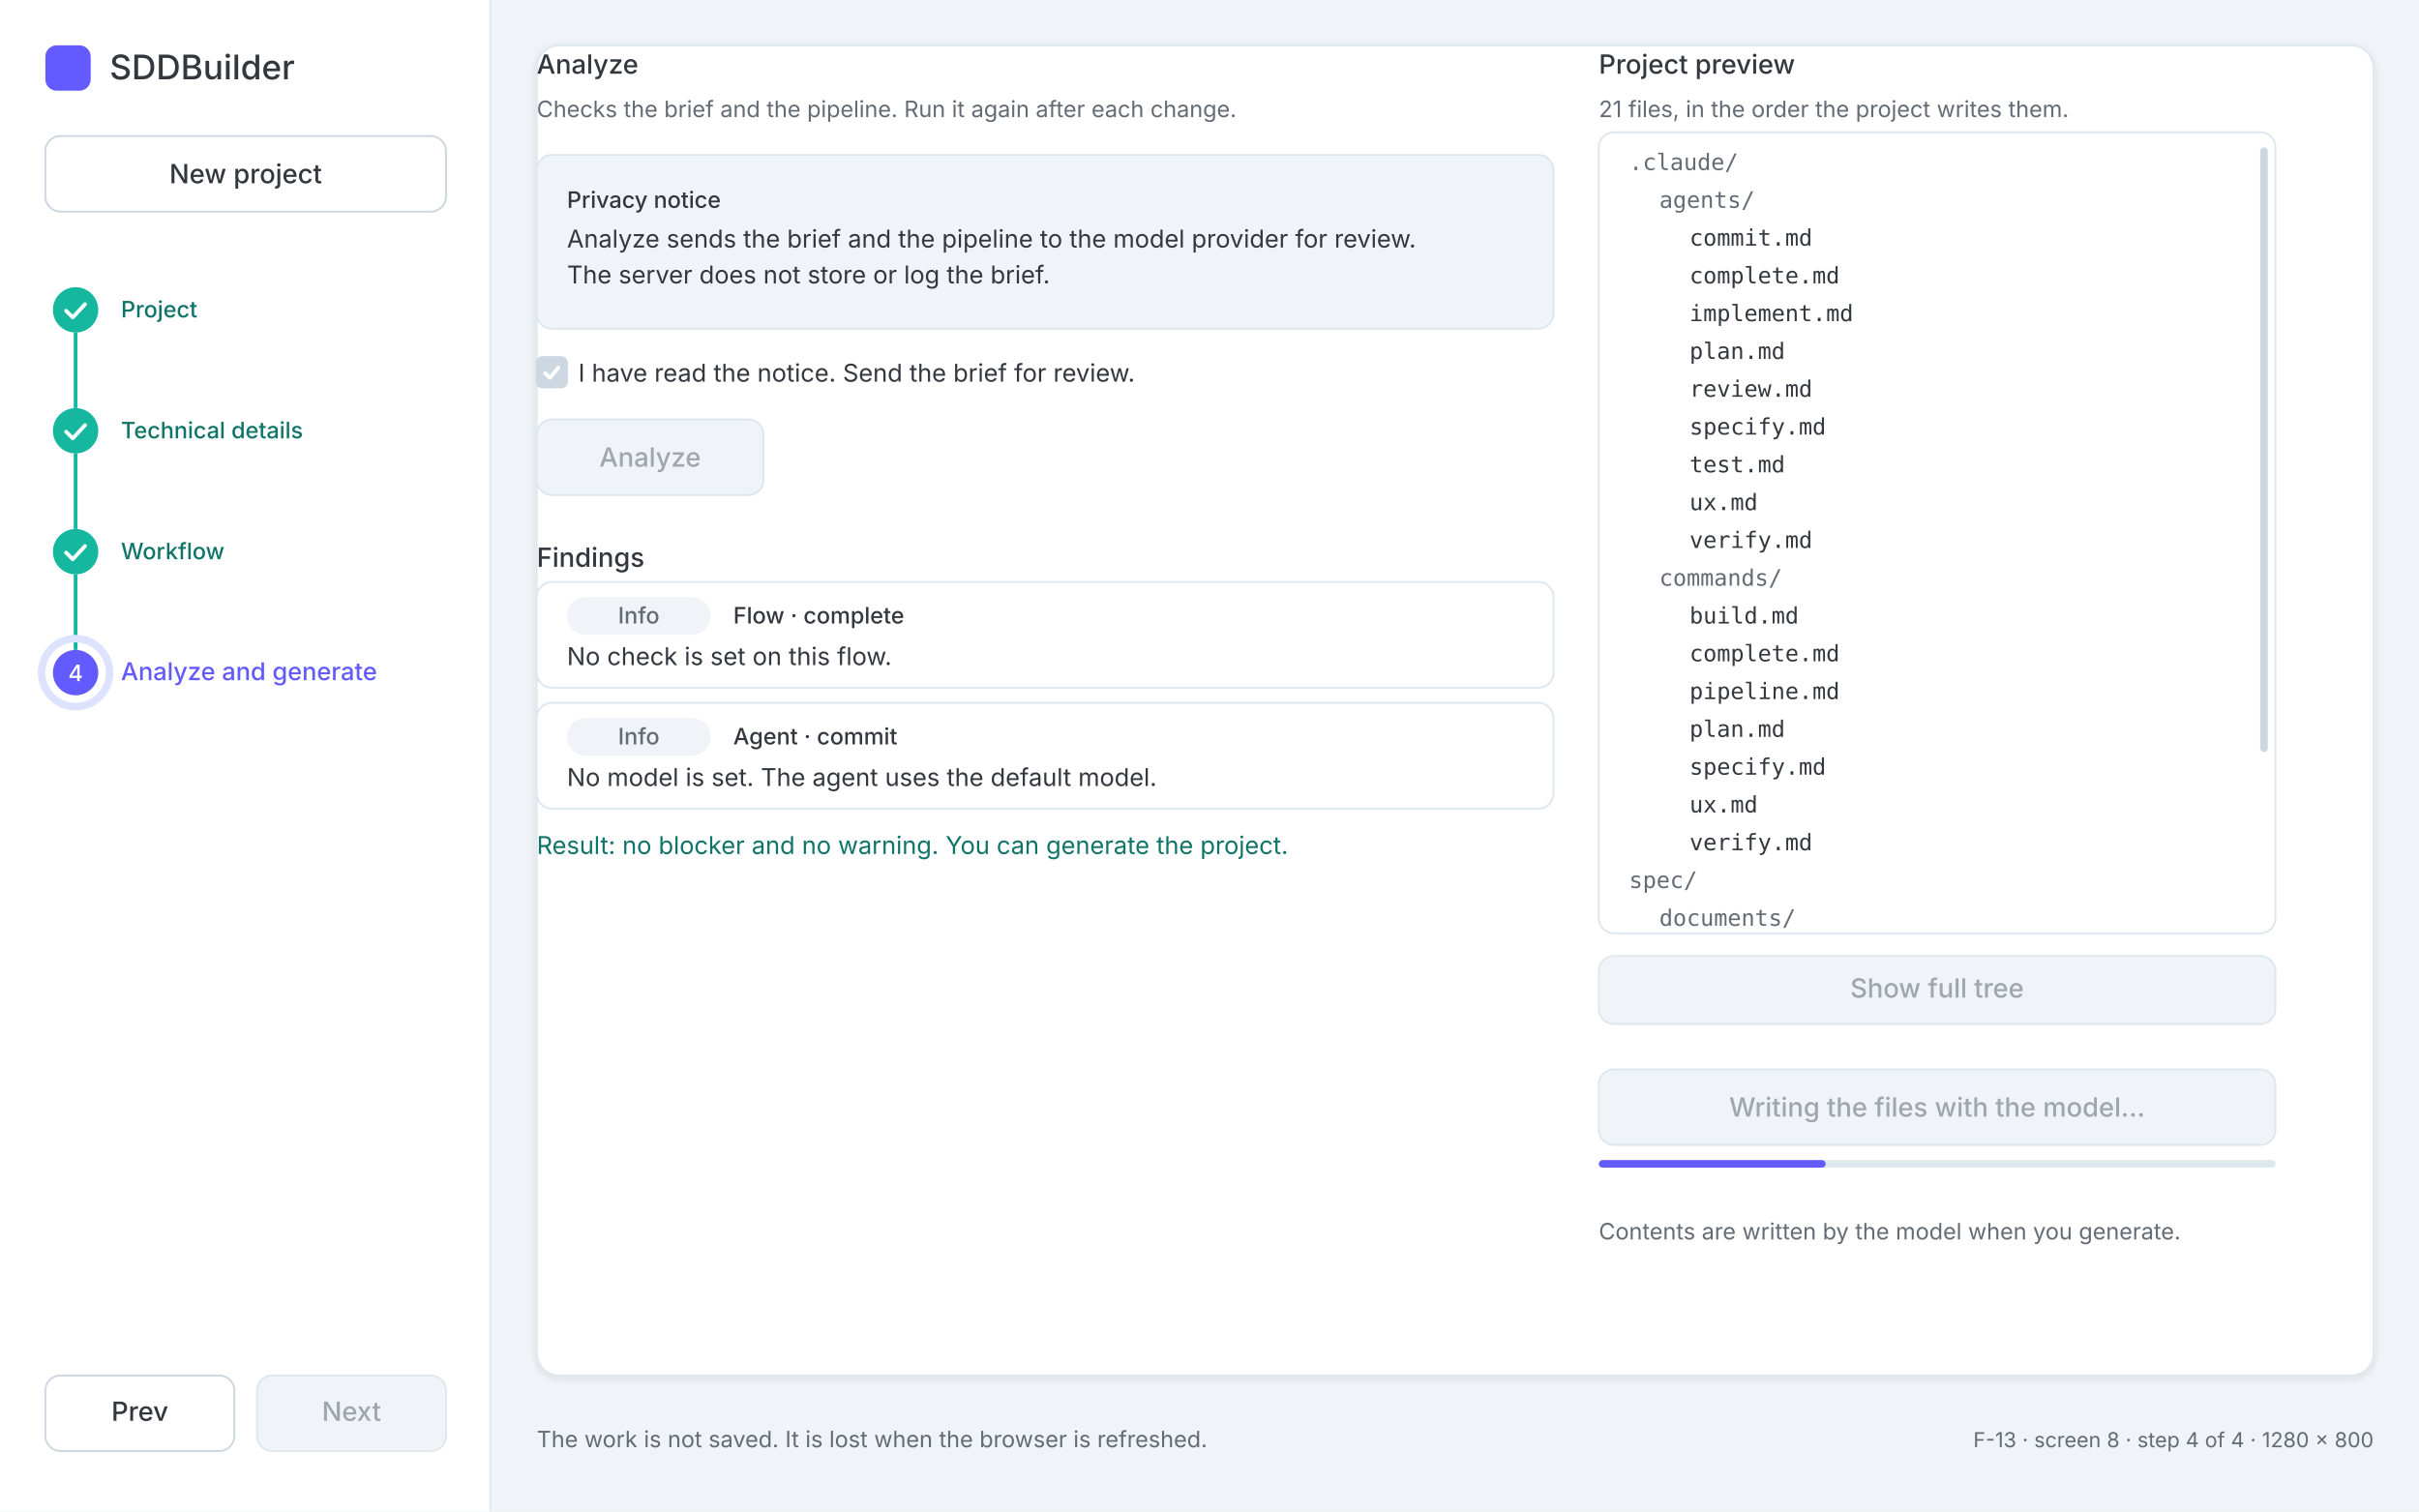
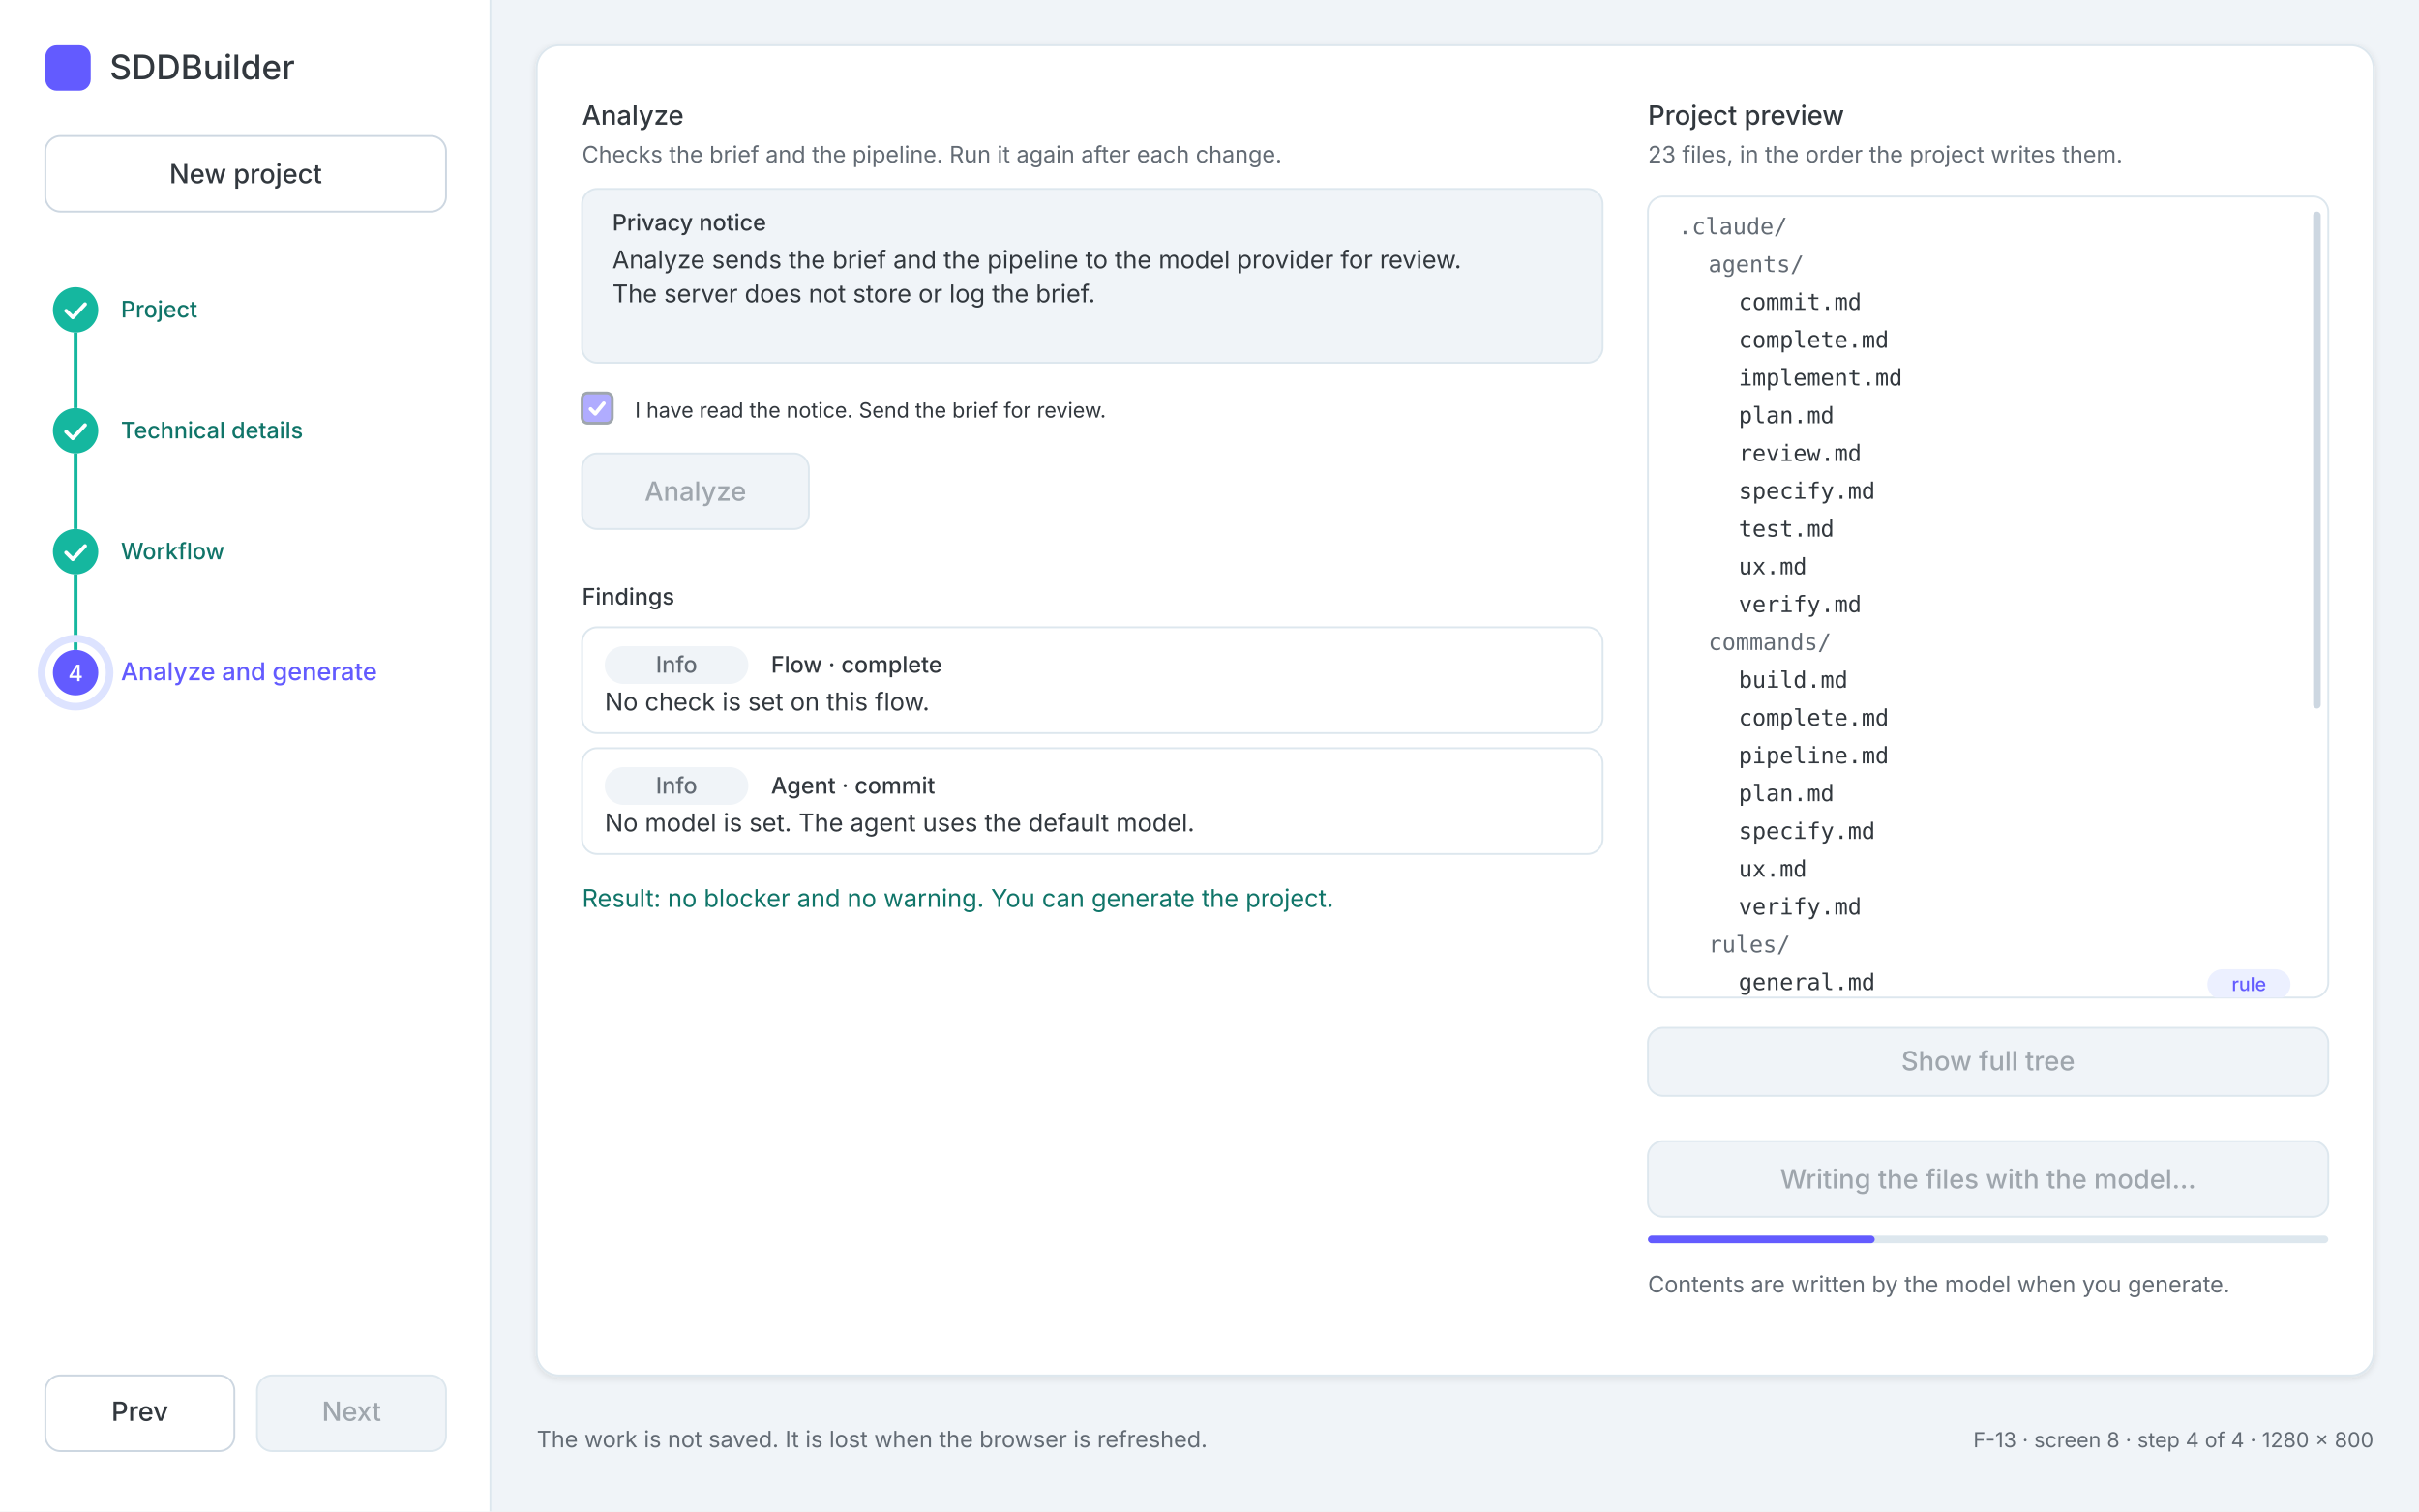
<svg xmlns="http://www.w3.org/2000/svg" width="1280" height="800" viewBox="0 0 1280 800">
  <defs>
    <filter id="sh" x="-5%" y="-5%" width="110%" height="115%">
      <feDropShadow dx="0" dy="1" stdDeviation="2" flood-color="#32383E" flood-opacity="0.12" />
    </filter>
  </defs>
  <style>
text{font-family:Inter,system-ui,-apple-system,"Segoe UI",sans-serif;font-size:13px;fill:#32383E}
.brand{font-size:18px;font-weight:500}
.btnText{font-size:14px;font-weight:500;fill:#FFFFFF}
.btnDark{font-size:14px;font-weight:500;fill:#32383E}
.navOff{font-size:14px;font-weight:500;fill:#9FA6AD}
.h1{font-size:16px;font-weight:500}
.h2{font-size:14px;font-weight:500}
.b12{font-size:12px;font-weight:500}
.muted{font-size:12px;fill:#636B74}
.caption{font-size:11px;fill:#636B74}
.label-cur{font-size:13px;font-weight:500;fill:#635BFF}
.label-done{font-size:12px;font-weight:500;fill:#107569}
.label-todo{font-size:12px;font-weight:500;fill:#636B74}
.num{font-size:12px;font-weight:500;fill:#FFFFFF}
.num-todo{font-size:12px;font-weight:500;fill:#636B74}
.disText{font-size:14px;font-weight:500;fill:#9FA6AD}
.pill{font-size:12px;font-weight:500}
.tree{font-family:"ui-monospace",Menlo,Consolas,monospace;font-size:12px;fill:#32383E}
.dir{fill:#636B74}
.tagT{font-size:10px;font-weight:500;fill:#635BFF}
.card{fill:#FFFFFF;stroke:#DDE7EE}
.btnP{fill:#635BFF}
.btn{fill:#FFFFFF;stroke:#CDD7E1}
.btnOff{fill:#F0F4F8;stroke:#DDE7EE}
.ring{fill:none;stroke:#DDE3FF;stroke-width:4}
.node-todo{fill:#FFFFFF;stroke:#CDD7E1;stroke-width:1.5}
.node-cur{fill:#635BFF}
.node-done{fill:#15B79F}
.check{fill:none;stroke:#FFFFFF;stroke-width:2;stroke-linecap:round;stroke-linejoin:round}
.line-todo{stroke:#CDD7E1;stroke-width:2}
.line-done{stroke:#15B79F;stroke-width:2}
.row{fill:#FFFFFF;stroke:#DDE7EE}
.panel{fill:#FFFFFF;stroke:#DDE7EE}
.thumb{fill:#CDD7E1}
</style>
  <rect width="1280" height="800" fill="#F0F4F8" />
  <rect x="0" y="0" width="260" height="800" fill="#FFFFFF" />
  <rect x="259" y="0" width="1" height="800" fill="#DDE7EE" />
  <rect x="24" y="24" width="24" height="24" rx="6" fill="#635BFF" />
  <text x="58" y="42" class="brand">SDDBuilder</text>
  <rect x="24" y="72" width="212" height="40" rx="8" class="btn" />
  <text x="130" y="97" class="btnDark" text-anchor="middle">New project</text>
  <line x1="40" y1="176" x2="40" y2="216" class="line-done" />
  <line x1="40" y1="240" x2="40" y2="280" class="line-done" />
  <line x1="40" y1="304" x2="40" y2="344" class="line-done" />
  <circle class="node-done" cx="40" cy="164" r="12" />
  <path class="check" d="M35 164.5 L38.5 168 L45 161" />
  <text class="label-done" x="64" y="168">Project</text>
  <circle class="node-done" cx="40" cy="228" r="12" />
  <path class="check" d="M35 228.5 L38.5 232 L45 225" />
  <text class="label-done" x="64" y="232">Technical details</text>
  <circle class="node-done" cx="40" cy="292" r="12" />
  <path class="check" d="M35 292.5 L38.5 296 L45 289" />
  <text class="label-done" x="64" y="296">Workflow</text>
  <circle class="ring" cx="40" cy="356" r="18" />
  <circle class="node-cur" cx="40" cy="356" r="12" />
  <text class="num" x="40" y="360.5" text-anchor="middle">4</text>
  <text class="label-cur" x="64" y="360">Analyze and generate</text>
  <g>
    <rect class="btn" x="24" y="728" width="100" height="40" rx="8" />
    <text class="btnDark" x="74" y="752" text-anchor="middle">Prev</text>
  </g>
  <g>
    <rect class="btnOff" x="136" y="728" width="100" height="40" rx="8" />
    <text class="navOff" x="186" y="752" text-anchor="middle">Next</text>
  </g>
  <rect x="284" y="24" width="972" height="704" rx="12" class="card" filter="url(#sh)" />
-   <text x="284" y="39" class="h2">Analyze</text>
-   <text x="284" y="62" class="muted">Checks the brief and the pipeline. Run it again after each change.</text>
-   <rect x="284" y="82" width="538" height="92" rx="8" fill="#F0F4F8" stroke="#DDE7EE" stroke-width="1" />
-   <text x="300" y="110" class="b12">Privacy notice</text>
-   <text x="300" y="131">Analyze sends the brief and the pipeline to the model provider for review.</text>
-   <text x="300" y="150">The server does not store or log the brief.</text>
-   <rect x="284" y="189" width="16" height="16" rx="3" fill="#CDD7E1" stroke="#CDD7E1" stroke-width="1" />
-   <path class="check" d="M288.5 197.5 L291 200 L295.5 194.5" />
-   <text x="306" y="202">I have read the notice. Send the brief for review.</text>
-   <rect x="284" y="222" width="120" height="40" rx="8" class="btnOff" />
-   <text x="344" y="247" class="disText" text-anchor="middle">Analyze</text>
-   <text x="284" y="300" class="h2">Findings</text>
+   <text x="308" y="66" class="h2">Analyze</text>
+   <text x="308" y="86" class="muted">Checks the brief and the pipeline. Run it again after each change.</text>
+   <rect x="308" y="100" width="540" height="92" rx="8" fill="#F0F4F8" stroke="#DDE7EE" />
+   <text x="324" y="122" class="b12">Privacy notice</text>
+   <text x="324" y="142">Analyze sends the brief and the pipeline to the model provider for review.</text>
+   <text x="324" y="160">The server does not store or log the brief.</text>
  <g>
-     <rect x="284" y="308" width="538" height="56" rx="8" class="row" />
-     <rect x="300" y="316" width="76" height="20" rx="10" fill="#F0F4F8" />
-     <text x="338" y="330" class="pill" text-anchor="middle" style="fill:#636B74">Info</text>
-     <text x="388" y="330" class="b12">Flow · complete</text>
-     <text x="300" y="352">No check is set on this flow.</text>
+     <rect x="308" y="208" width="16" height="16" rx="3" fill="#635BFF" stroke="#9FA6AD" stroke-width="1.5" fill-opacity="0.5" />
+     <path class="check" d="M312.5 216.5 L315 219 L319.5 213.5" />
+   </g>
+   <text x="336" y="221" style="font-size:11px">I have read the notice. Send the brief for review.</text>
+   <g>
+     <rect class="btnOff" x="308" y="240" width="120" height="40" rx="8" />
+     <text class="disText" x="368" y="265" text-anchor="middle">Analyze</text>
+   </g>
+   <text x="308" y="320" class="b12">Findings</text>
+   <g>
+     <rect class="row" x="308" y="332" width="540" height="56" rx="8" />
+     <rect x="320" y="342" width="76" height="20" rx="10" fill="#F0F4F8" />
+     <text class="pill" x="358" y="356" text-anchor="middle" style="fill:#636B74">Info</text>
+     <text x="408" y="356" class="b12">Flow · complete</text>
+     <text x="320" y="376">No check is set on this flow.</text>
  </g>
  <g>
-     <rect x="284" y="372" width="538" height="56" rx="8" class="row" />
-     <rect x="300" y="380" width="76" height="20" rx="10" fill="#F0F4F8" />
-     <text x="338" y="394" class="pill" text-anchor="middle" style="fill:#636B74">Info</text>
-     <text x="388" y="394" class="b12">Agent · commit</text>
-     <text x="300" y="416">No model is set. The agent uses the default model.</text>
+     <rect class="row" x="308" y="396" width="540" height="56" rx="8" />
+     <rect x="320" y="406" width="76" height="20" rx="10" fill="#F0F4F8" />
+     <text class="pill" x="358" y="420" text-anchor="middle" style="fill:#636B74">Info</text>
+     <text x="408" y="420" class="b12">Agent · commit</text>
+     <text x="320" y="440">No model is set. The agent uses the default model.</text>
  </g>
-   <text x="284" y="452" style="font-size:13px;fill:#107569">Result: no blocker and no warning. You can generate the project.</text>
-   <text x="846" y="39" class="h2">Project preview</text>
-   <text x="846" y="62" class="muted">21 files, in the order the project writes them.</text>
-   <clipPath id="clipCol">
-     <rect x="846" y="70" width="358" height="424" rx="8" />
+   <text x="308" y="480" style="fill:#107569">Result: no blocker and no warning. You can generate the project.</text>
+   <text x="872" y="66" class="h2">Project preview</text>
+   <text x="872" y="86" class="muted">23 files, in the order the project writes them.</text>
+   <clipPath id="clipCol8">
+     <rect x="872" y="104" width="360" height="424" rx="8" />
  </clipPath>
-   <rect class="panel" x="846" y="70" width="358" height="424" rx="8" />
-   <g clip-path="url(#clipCol)">
-     <text x="862" y="90" class="tree dir">.claude/</text>
-     <text x="878" y="110" class="tree dir">agents/</text>
-     <text x="894" y="130" class="tree">commit.md</text>
-     <text x="894" y="150" class="tree">complete.md</text>
-     <text x="894" y="170" class="tree">implement.md</text>
-     <text x="894" y="190" class="tree">plan.md</text>
-     <text x="894" y="210" class="tree">review.md</text>
-     <text x="894" y="230" class="tree">specify.md</text>
-     <text x="894" y="250" class="tree">test.md</text>
-     <text x="894" y="270" class="tree">ux.md</text>
-     <text x="894" y="290" class="tree">verify.md</text>
-     <text x="878" y="310" class="tree dir">commands/</text>
-     <text x="894" y="330" class="tree">build.md</text>
-     <text x="894" y="350" class="tree">complete.md</text>
-     <text x="894" y="370" class="tree">pipeline.md</text>
-     <text x="894" y="390" class="tree">plan.md</text>
-     <text x="894" y="410" class="tree">specify.md</text>
-     <text x="894" y="430" class="tree">ux.md</text>
-     <text x="894" y="450" class="tree">verify.md</text>
-     <text x="862" y="470" class="tree dir">spec/</text>
-     <text x="878" y="490" class="tree dir">documents/</text>
-     <text x="894" y="510" class="tree">process.md</text>
-     <text x="878" y="530" class="tree dir">specifications/</text>
-     <text x="894" y="550" class="tree dir">F-00-template/</text>
-     <text x="910" y="570" class="tree">plan.md</text>
-     <text x="910" y="590" class="tree">progress.md</text>
-     <text x="910" y="610" class="tree">stories.md</text>
-     <text x="862" y="630" class="tree">CLAUDE.md</text>
+   <rect class="panel" x="872" y="104" width="360" height="424" rx="8" />
+   <g clip-path="url(#clipCol8)">
+     <text x="888" y="124" class="tree dir">.claude/</text>
+     <text x="904" y="144" class="tree dir">agents/</text>
+     <text x="920" y="164" class="tree">commit.md</text>
+     <text x="920" y="184" class="tree">complete.md</text>
+     <text x="920" y="204" class="tree">implement.md</text>
+     <text x="920" y="224" class="tree">plan.md</text>
+     <text x="920" y="244" class="tree">review.md</text>
+     <text x="920" y="264" class="tree">specify.md</text>
+     <text x="920" y="284" class="tree">test.md</text>
+     <text x="920" y="304" class="tree">ux.md</text>
+     <text x="920" y="324" class="tree">verify.md</text>
+     <text x="904" y="344" class="tree dir">commands/</text>
+     <text x="920" y="364" class="tree">build.md</text>
+     <text x="920" y="384" class="tree">complete.md</text>
+     <text x="920" y="404" class="tree">pipeline.md</text>
+     <text x="920" y="424" class="tree">plan.md</text>
+     <text x="920" y="444" class="tree">specify.md</text>
+     <text x="920" y="464" class="tree">ux.md</text>
+     <text x="920" y="484" class="tree">verify.md</text>
+     <text x="904" y="504" class="tree dir">rules/</text>
+     <text x="920" y="524" class="tree">general.md</text>
+     <rect x="1168" y="513" width="44" height="16" rx="8" fill="#ECF0FF" />
+     <text class="tagT" x="1190" y="524.5" text-anchor="middle">rule</text>
+     <text x="920" y="544" class="tree">typescript.md</text>
+     <rect x="1168" y="533" width="44" height="16" rx="8" fill="#ECF0FF" />
+     <text class="tagT" x="1190" y="544.5" text-anchor="middle">rule</text>
+     <text x="888" y="564" class="tree">CLAUDE.md</text>
+     <text x="888" y="584" class="tree dir">spec/</text>
+     <text x="904" y="604" class="tree dir">documents/</text>
+     <text x="920" y="624" class="tree">process.md</text>
+     <text x="904" y="644" class="tree dir">specifications/</text>
+     <text x="920" y="664" class="tree dir">F-00-template/</text>
+     <text x="936" y="684" class="tree">plan.md</text>
+     <text x="936" y="704" class="tree">progress.md</text>
+     <text x="936" y="724" class="tree">stories.md</text>
  </g>
-   <rect class="thumb" x="1196" y="78" width="4" height="320" rx="2" />
+   <rect class="thumb" x="1224" y="112" width="4" height="263" rx="2" />
  <g>
-     <rect x="846" y="506" width="358" height="36" rx="8" class="btnOff" />
-     <text x="1025.0" y="528" class="disText" text-anchor="middle">Show full tree</text>
+     <rect class="btnOff" x="872" y="544" width="360" height="36" rx="8" />
+     <text class="disText" x="1052" y="566.5" text-anchor="middle">Show full tree</text>
  </g>
-   <rect x="846" y="566" width="358" height="40" rx="8" class="btnOff" />
-   <text x="1025.0" y="591" class="disText" text-anchor="middle">Writing the files with the model…</text>
-   <rect x="846" y="614" width="358" height="4" rx="2" fill="#DDE7EE" />
-   <rect x="846" y="614" width="120" height="4" rx="2" fill="#635BFF" />
-   <text x="846" y="656" class="muted">Contents are written by the model when you generate.</text>
+   <g>
+     <rect x="872" y="604" width="360" height="40" rx="8" fill="#F0F4F8" stroke="#DDE7EE" />
+     <text class="disText" x="1052" y="629" text-anchor="middle">Writing the files with the model…</text>
+   </g>
+   <rect x="872" y="654" width="360" height="4" rx="2" fill="#DDE7EE" />
+   <rect x="872" y="654" width="120" height="4" rx="2" fill="#635BFF" />
+   <text x="872" y="684" class="muted">Contents are written by the model when you generate.</text>
  <text x="284" y="766" class="muted">The work is not saved. It is lost when the browser is refreshed.</text>
  <text x="1256" y="766" class="caption" text-anchor="end">F-13 · screen 8 · step 4 of 4 · 1280 × 800</text>
</svg>
